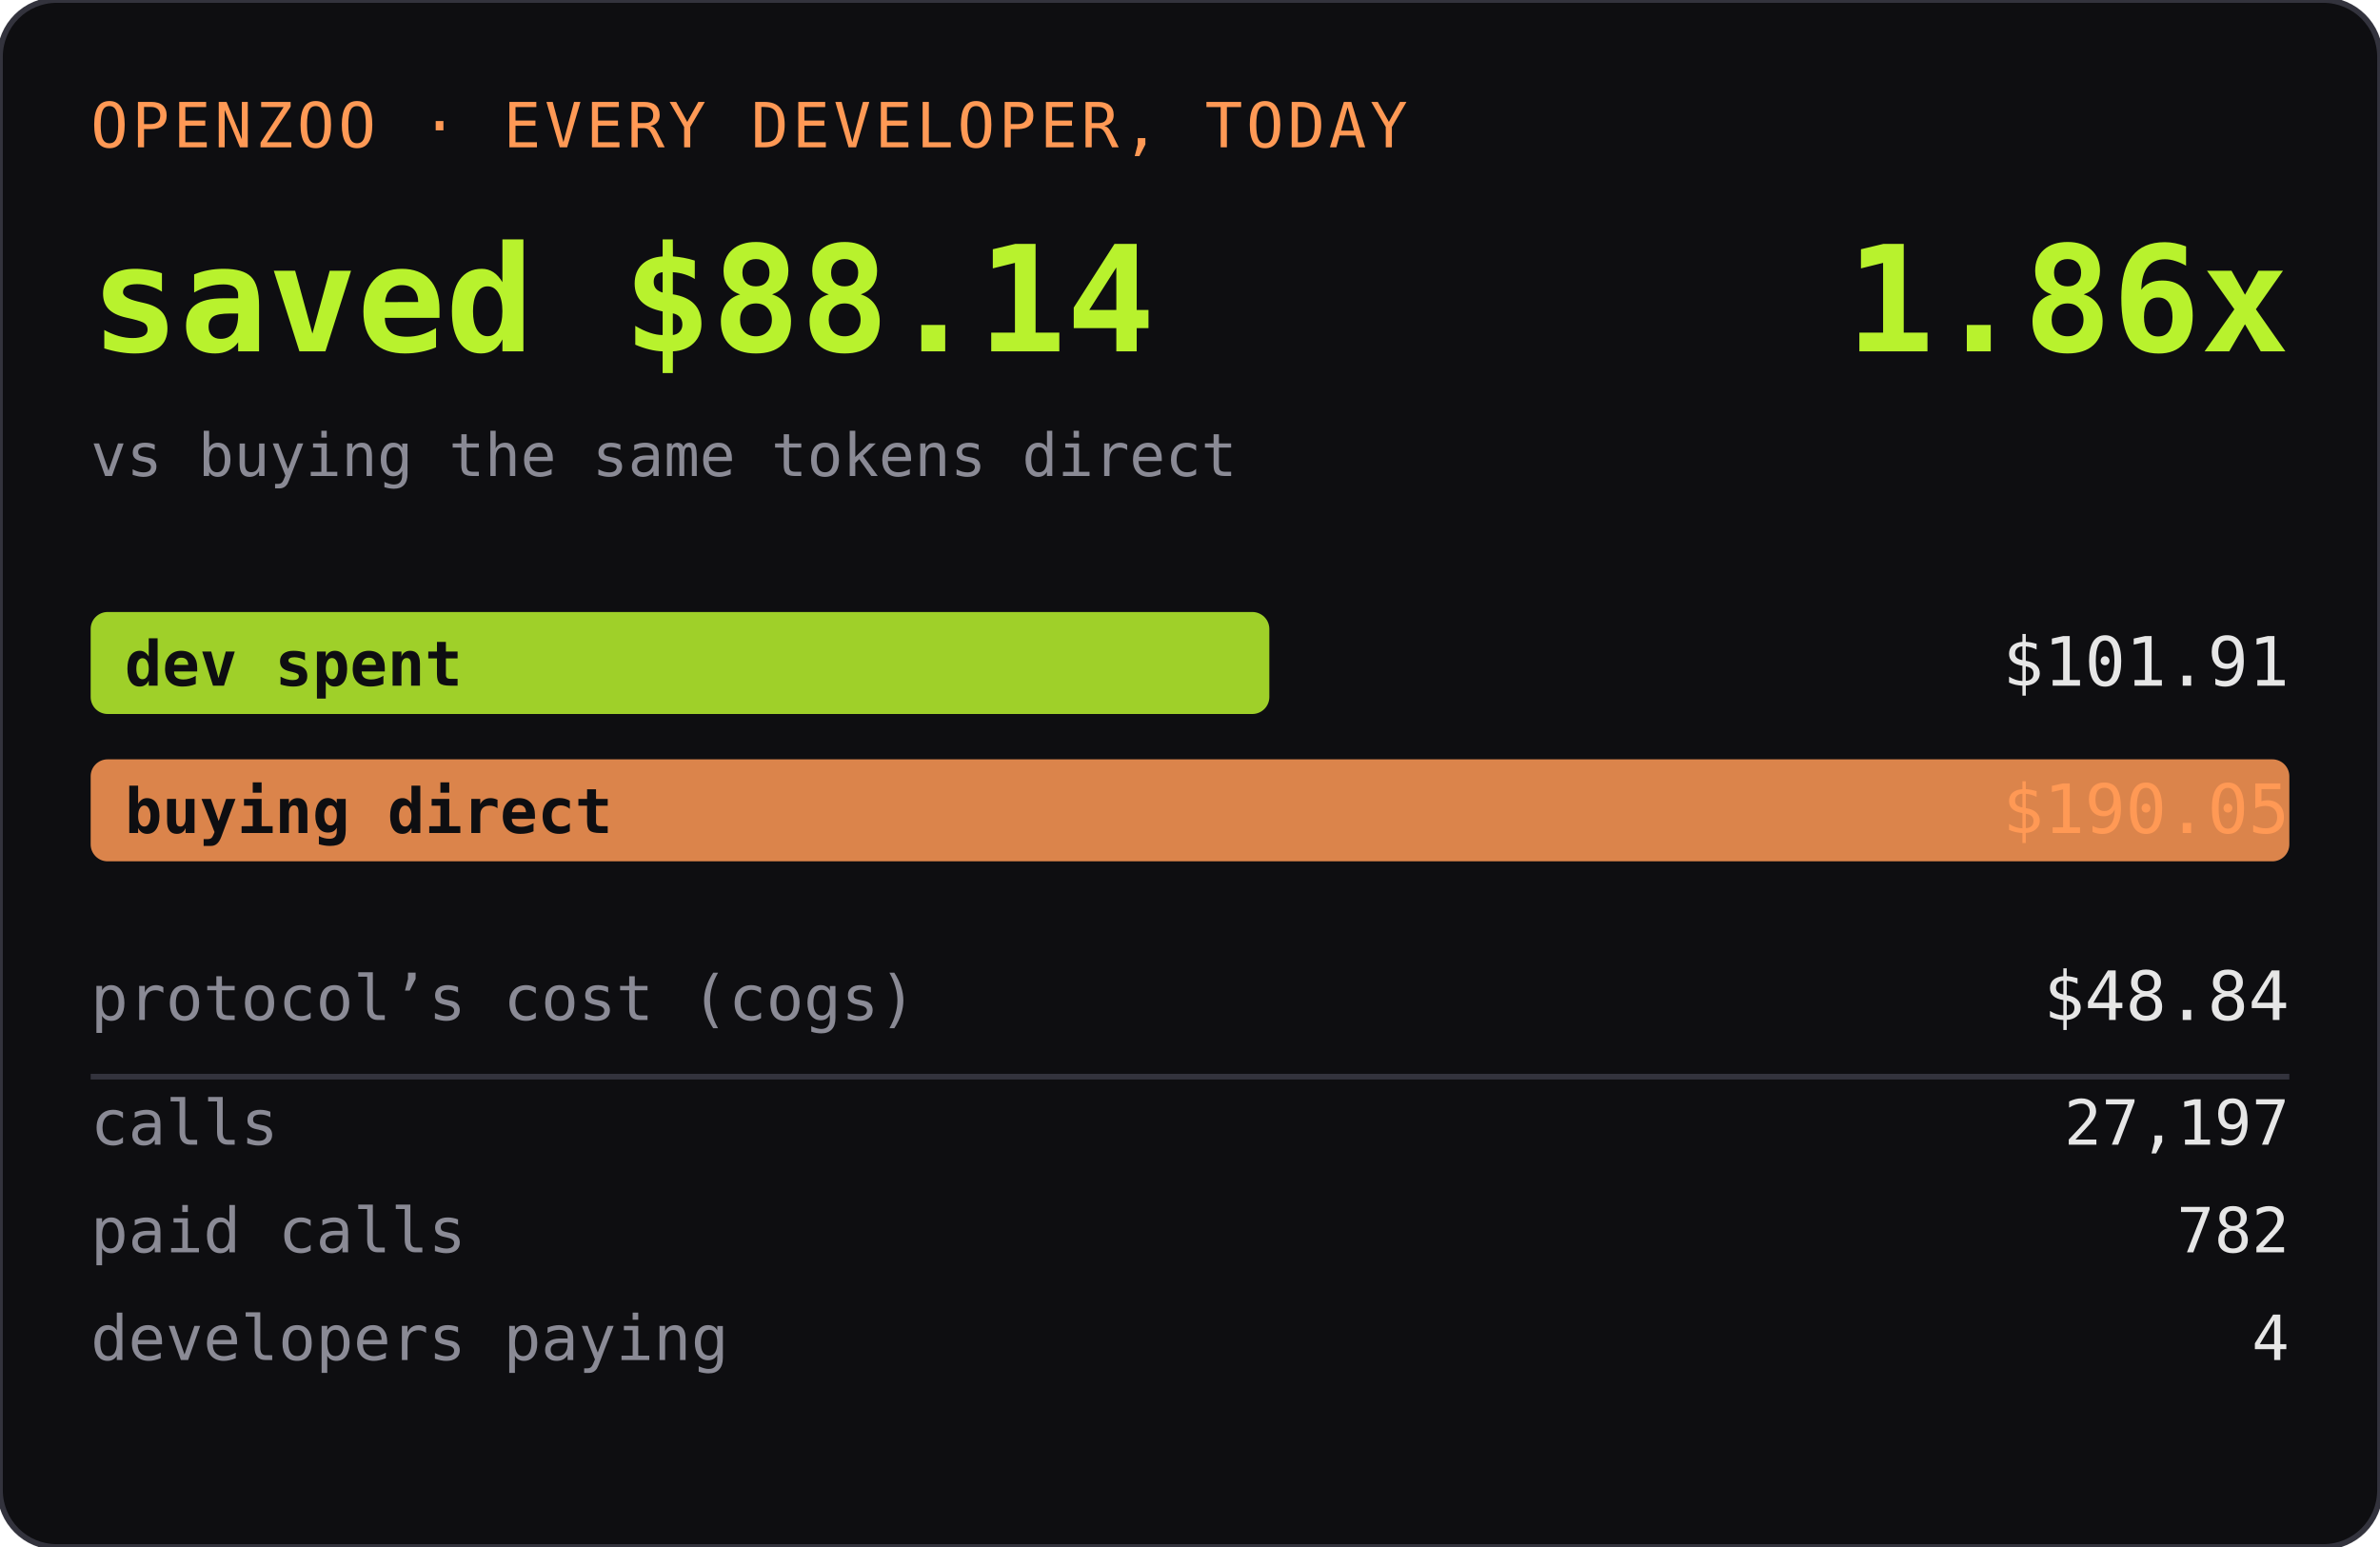
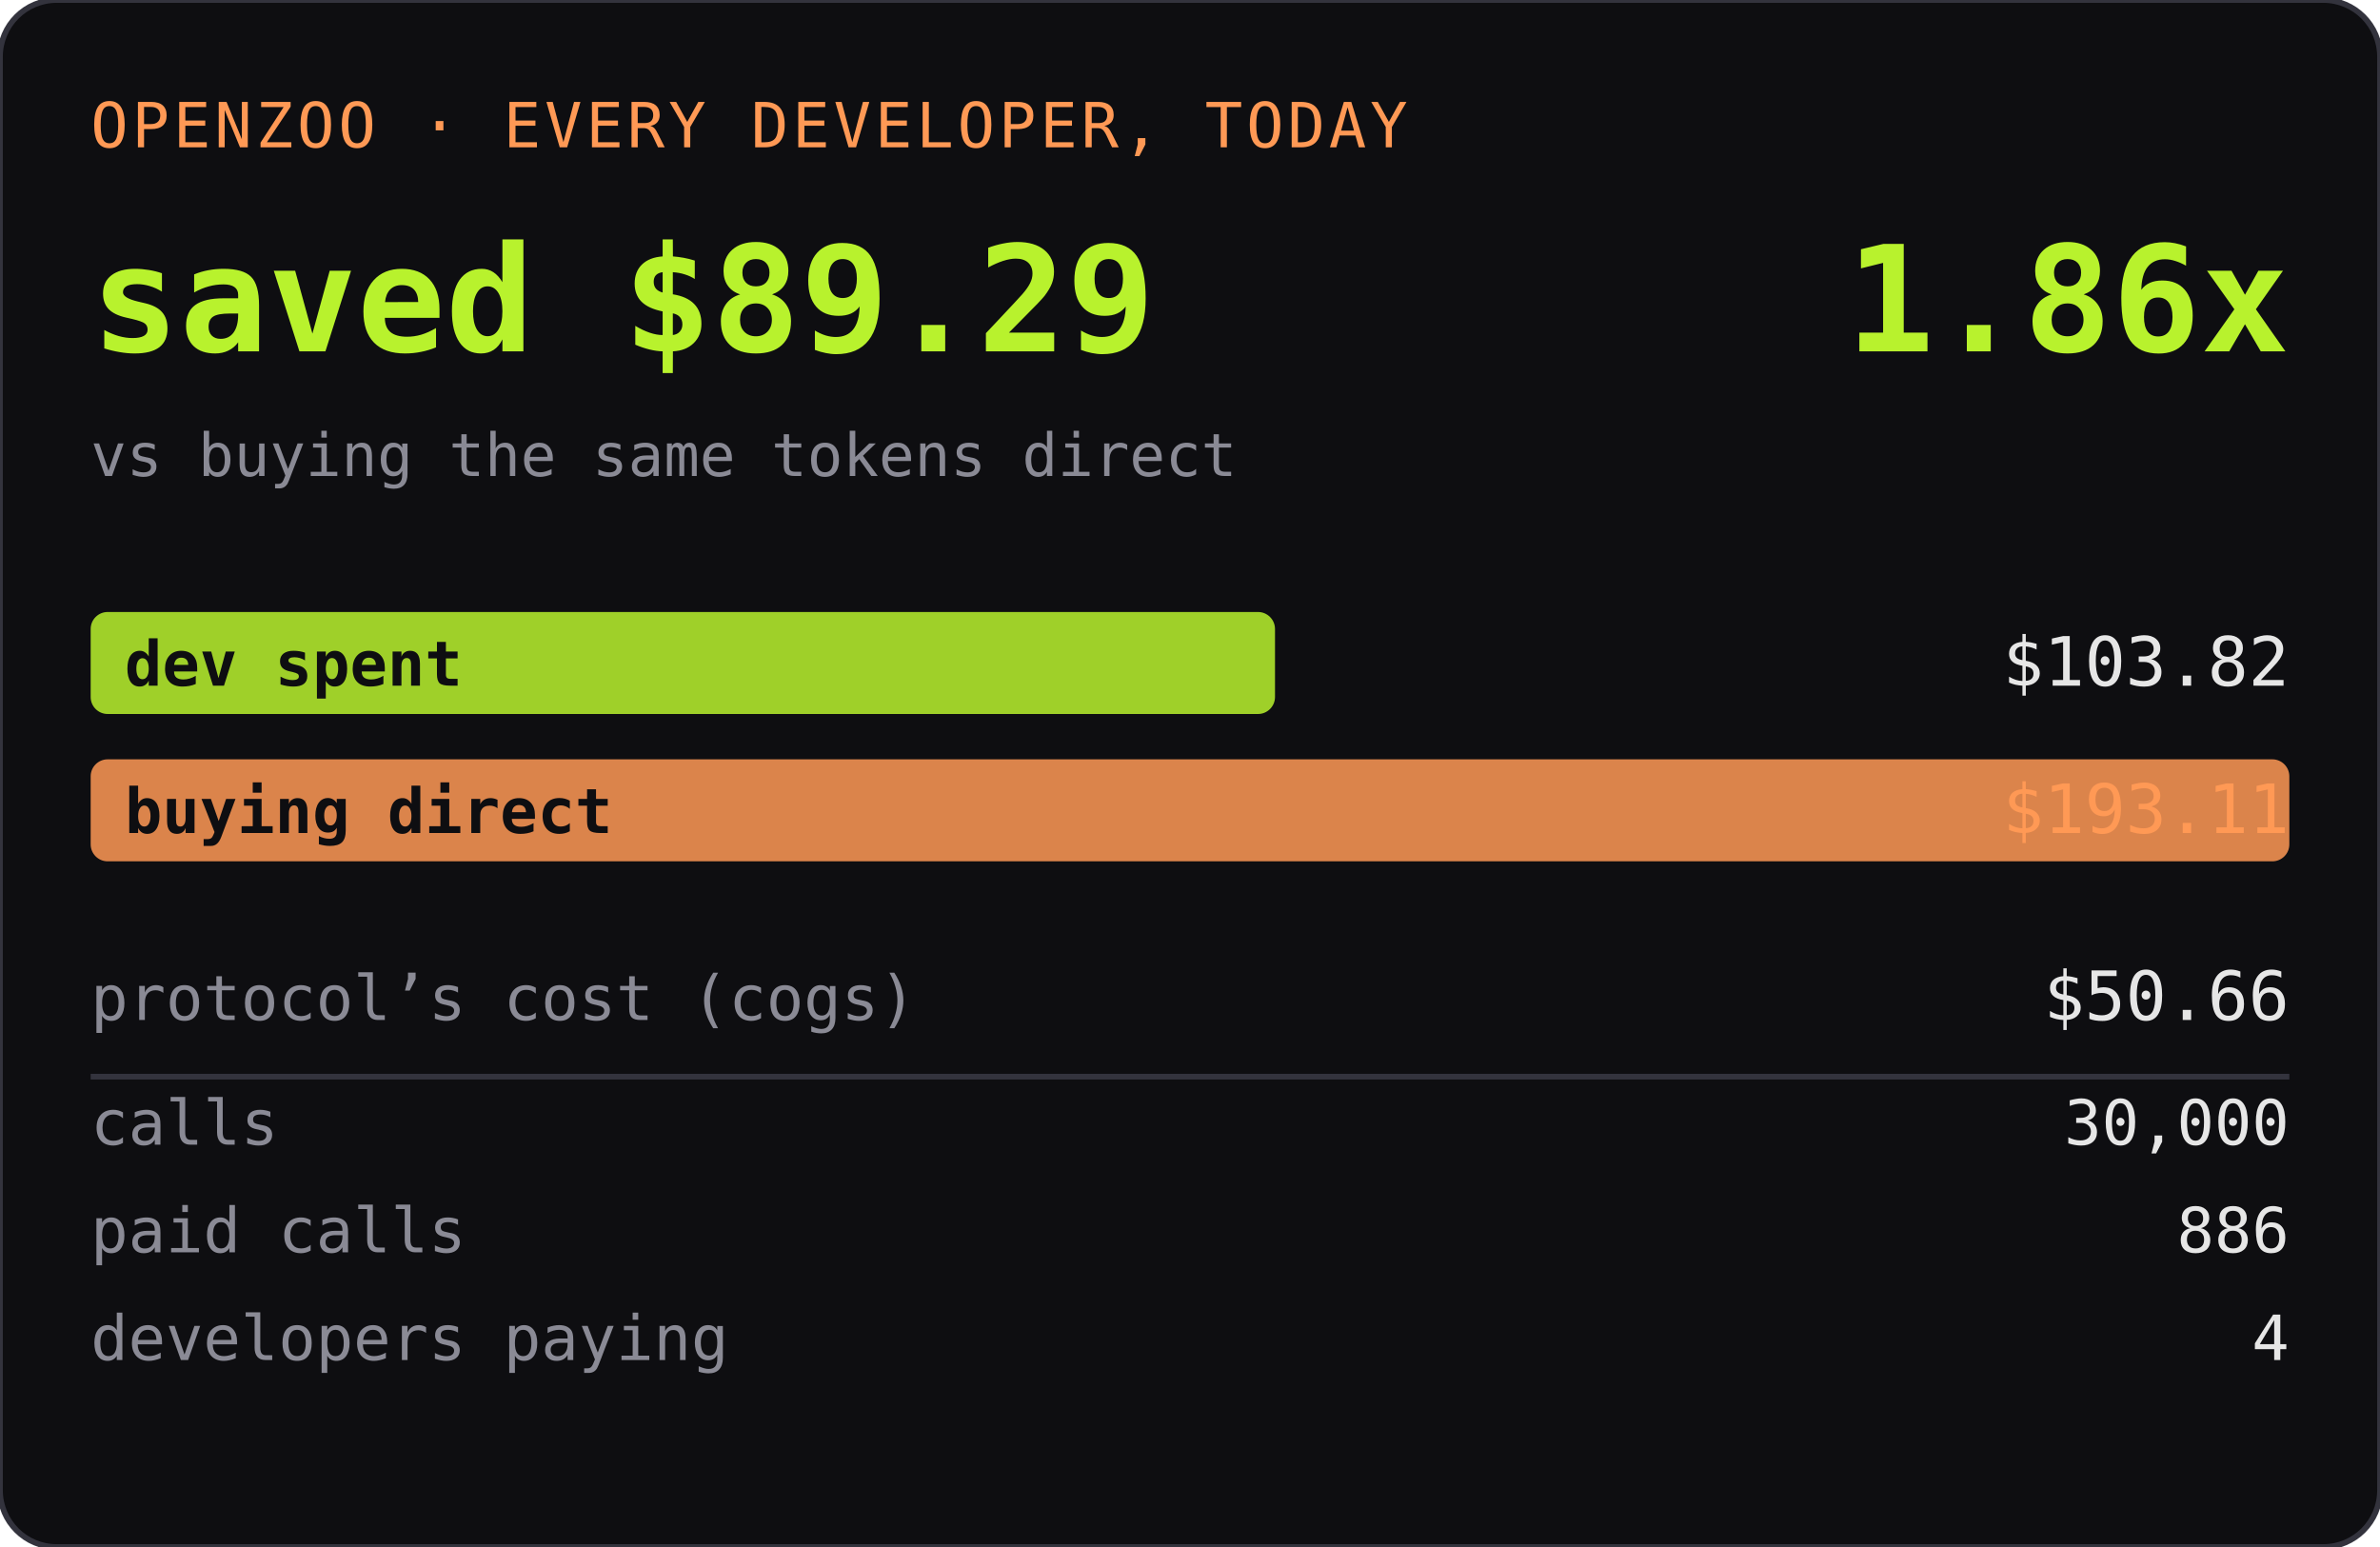
<svg xmlns="http://www.w3.org/2000/svg" width="420" height="273" role="img" aria-label="OPENZOO · EVERY DEVELOPER, TODAY">
  <rect width="420" height="273" rx="10" fill="#0e0e11" />
  <rect width="420" height="273" rx="10" fill="none" stroke="#33333d" />
  <text x="16" y="26" font-family="ui-monospace,SFMono-Regular,Menlo,monospace" font-size="11" fill="#ff9955" letter-spacing="0.06em">OPENZOO · EVERY DEVELOPER, TODAY</text>
-   <text x="16" y="62" font-family="ui-monospace,SFMono-Regular,Menlo,monospace" font-size="26" font-weight="600" fill="#b8f22d">saved $88.14</text>
+   <text x="16" y="62" font-family="ui-monospace,SFMono-Regular,Menlo,monospace" font-size="26" font-weight="600" fill="#b8f22d">saved $89.29</text>
  <text x="404" y="62" text-anchor="end" font-family="ui-monospace,SFMono-Regular,Menlo,monospace" font-size="26" font-weight="600" fill="#b8f22d">1.86x</text>
  <text x="16" y="84" font-family="ui-monospace,SFMono-Regular,Menlo,monospace" font-size="10.5" fill="#8a8a95">vs buying the same tokens direct</text>
-   <rect x="16" y="108" width="208" height="18" rx="3" fill="#b8f22d" opacity="0.85" />
+   <rect x="16" y="108" width="209" height="18" rx="3" fill="#b8f22d" opacity="0.85" />
  <text x="22" y="121" font-family="ui-monospace,SFMono-Regular,Menlo,monospace" font-size="11" fill="#0e0e11" font-weight="600">dev spent</text>
-   <text x="404" y="121" text-anchor="end" font-family="ui-monospace,SFMono-Regular,Menlo,monospace" font-size="12" fill="#e6e6e6">$101.91</text>
+   <text x="404" y="121" text-anchor="end" font-family="ui-monospace,SFMono-Regular,Menlo,monospace" font-size="12" fill="#e6e6e6">$103.82</text>
  <rect x="16" y="134" width="388" height="18" rx="3" fill="#ff9955" opacity="0.85" />
  <text x="22" y="147" font-family="ui-monospace,SFMono-Regular,Menlo,monospace" font-size="11" fill="#0e0e11" font-weight="600">buying direct</text>
-   <text x="404" y="147" text-anchor="end" font-family="ui-monospace,SFMono-Regular,Menlo,monospace" font-size="12" fill="#ff9955">$190.05</text>
+   <text x="404" y="147" text-anchor="end" font-family="ui-monospace,SFMono-Regular,Menlo,monospace" font-size="12" fill="#ff9955">$193.11</text>
  <text x="16" y="180" font-family="ui-monospace,SFMono-Regular,Menlo,monospace" font-size="11" fill="#8a8a95">protocol’s cost (cogs)</text>
-   <text x="404" y="180" text-anchor="end" font-family="ui-monospace,SFMono-Regular,Menlo,monospace" font-size="12" fill="#e6e6e6">$48.84</text>
+   <text x="404" y="180" text-anchor="end" font-family="ui-monospace,SFMono-Regular,Menlo,monospace" font-size="12" fill="#e6e6e6">$50.66</text>
  <line x1="16" y1="190" x2="404" y2="190" stroke="#33333d" />
  <text x="16" y="202" font-family="ui-monospace,SFMono-Regular,Menlo,monospace" font-size="11" fill="#8a8a95">calls</text>
-   <text x="404" y="202" text-anchor="end" font-family="ui-monospace,SFMono-Regular,Menlo,monospace" font-size="11" fill="#e6e6e6">27,197</text>
+   <text x="404" y="202" text-anchor="end" font-family="ui-monospace,SFMono-Regular,Menlo,monospace" font-size="11" fill="#e6e6e6">30,000</text>
  <text x="16" y="221" font-family="ui-monospace,SFMono-Regular,Menlo,monospace" font-size="11" fill="#8a8a95">paid calls</text>
-   <text x="404" y="221" text-anchor="end" font-family="ui-monospace,SFMono-Regular,Menlo,monospace" font-size="11" fill="#e6e6e6">782</text>
+   <text x="404" y="221" text-anchor="end" font-family="ui-monospace,SFMono-Regular,Menlo,monospace" font-size="11" fill="#e6e6e6">886</text>
  <text x="16" y="240" font-family="ui-monospace,SFMono-Regular,Menlo,monospace" font-size="11" fill="#8a8a95">developers paying</text>
  <text x="404" y="240" text-anchor="end" font-family="ui-monospace,SFMono-Regular,Menlo,monospace" font-size="11" fill="#e6e6e6">4</text>
</svg>
